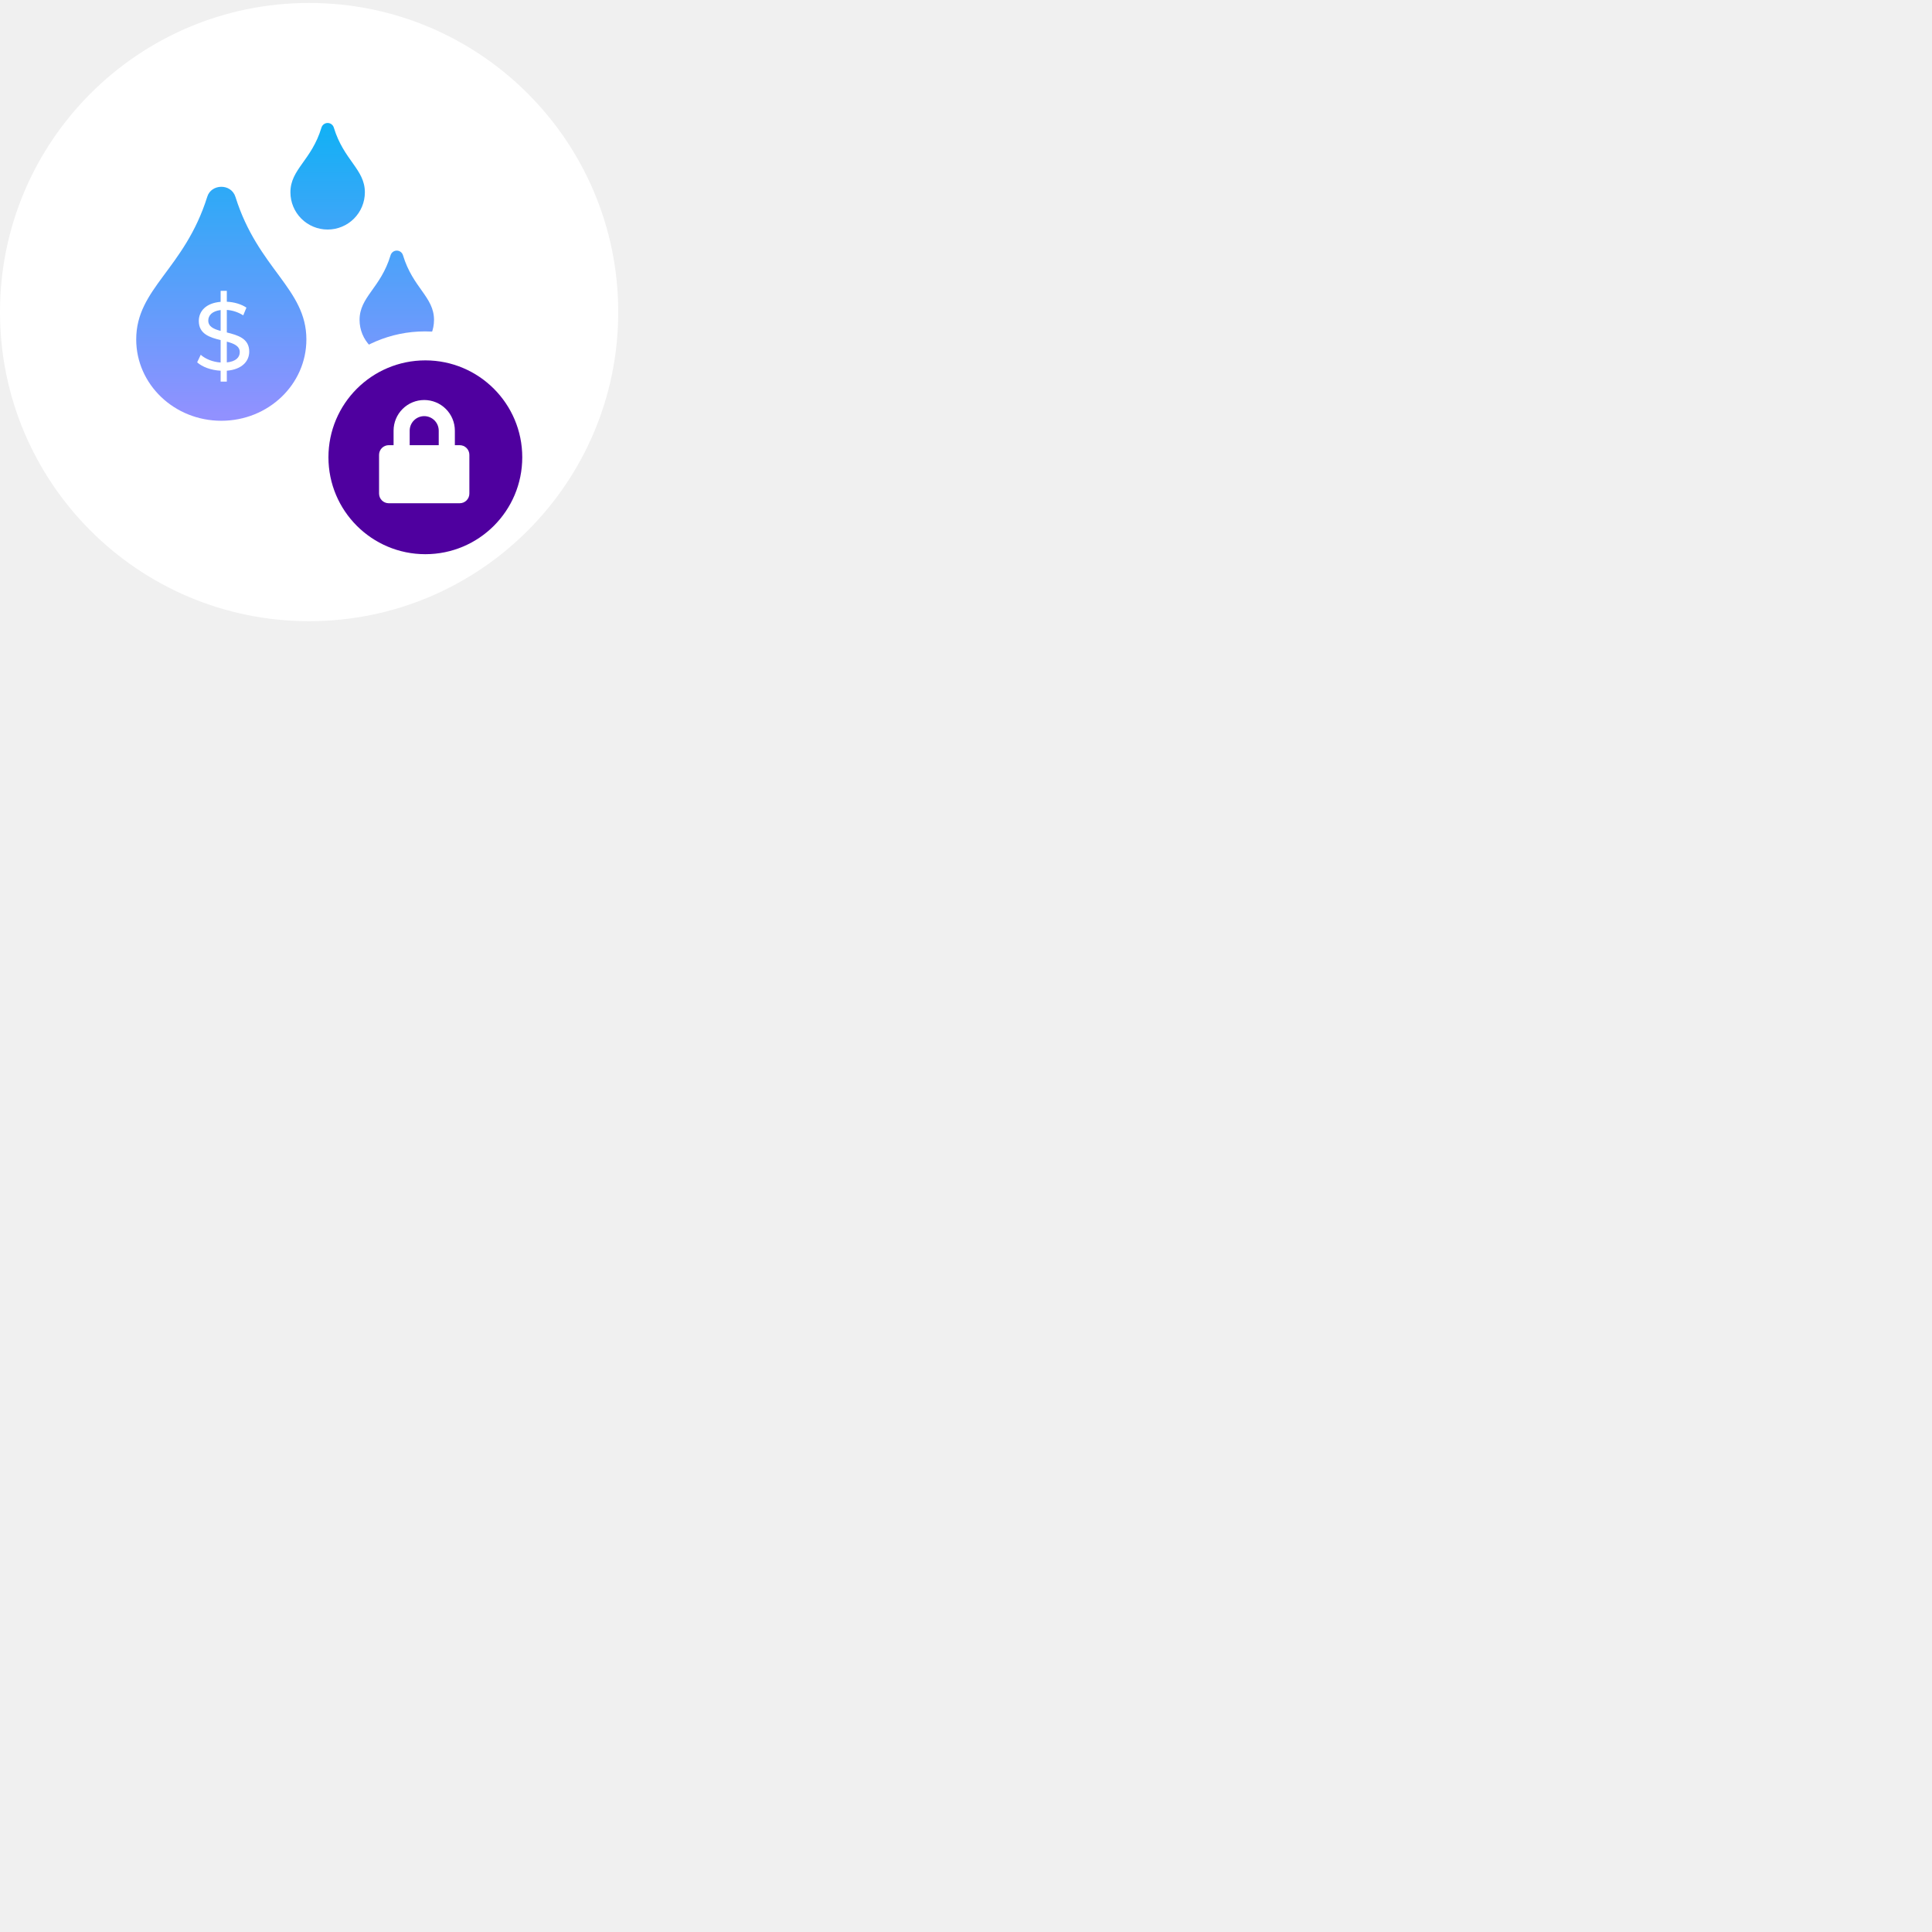
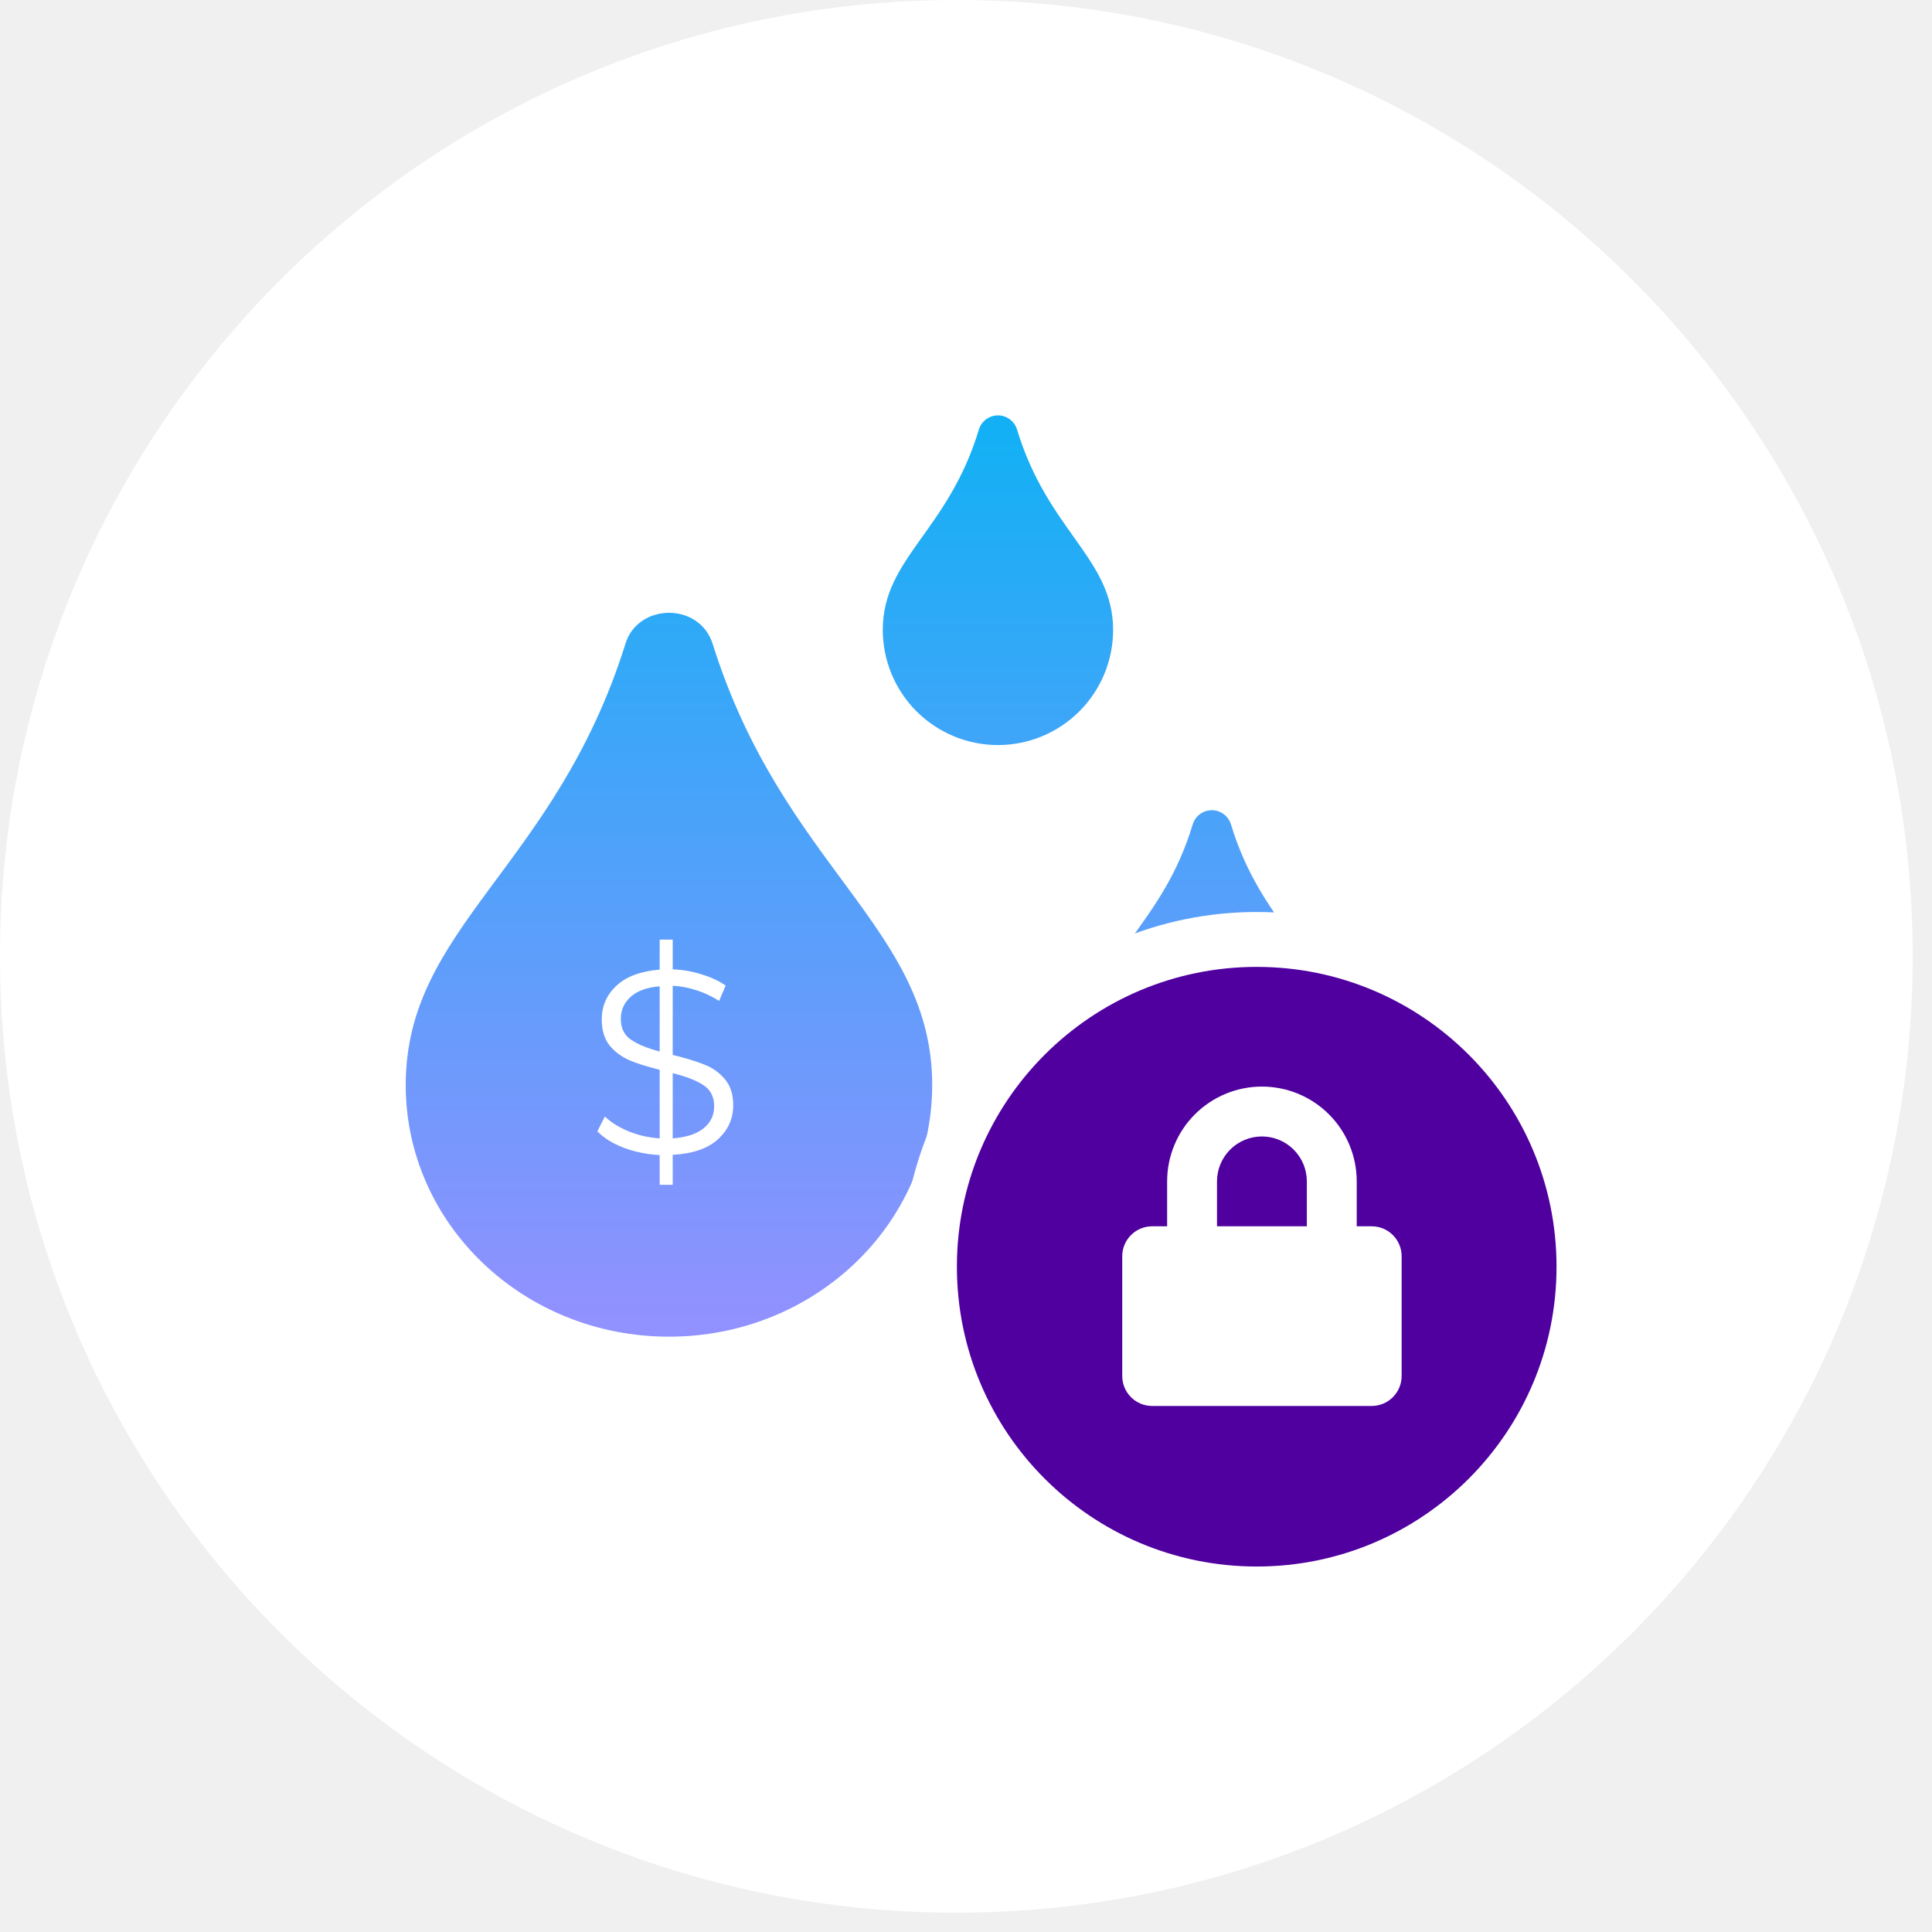
<svg xmlns="http://www.w3.org/2000/svg" width="200" height="200" viewBox="0 0 200 200" fill="none">
-   <path d="M32 64.305C49.673 64.305 64 49.979 64 32.306C64 14.632 49.673 0.306 32 0.306C14.327 0.306 0 14.632 0 32.306C0 49.979 14.327 64.305 32 64.305Z" fill="white" />
-   <path d="M21.45 20.384C21.849 19.019 23.925 18.957 24.374 20.384C26.711 27.842 31.717 29.874 31.717 35.138C31.717 39.794 27.78 43.558 22.909 43.558C18.038 43.558 14.101 39.788 14.101 35.138C14.101 29.844 19.095 27.877 21.45 20.384ZM30.064 19.909C30.064 17.507 32.252 16.612 33.279 13.206C33.32 13.069 33.405 12.948 33.52 12.863C33.635 12.777 33.774 12.731 33.918 12.731C34.061 12.731 34.2 12.777 34.316 12.863C34.431 12.948 34.515 13.069 34.556 13.206C35.584 16.6 37.771 17.522 37.771 19.909C37.771 20.931 37.365 21.911 36.642 22.634C35.92 23.356 34.94 23.762 33.917 23.762C32.895 23.762 31.915 23.356 31.193 22.634C30.47 21.911 30.064 20.931 30.064 19.909H30.064ZM41.715 26.418C42.739 29.812 44.929 30.734 44.929 33.121C44.929 34.143 44.523 35.123 43.801 35.846C43.078 36.568 42.098 36.974 41.076 36.974C40.054 36.974 39.074 36.568 38.351 35.846C37.628 35.123 37.222 34.143 37.222 33.121C37.222 30.719 39.41 29.824 40.434 26.418C40.476 26.28 40.56 26.16 40.676 26.074C40.791 25.989 40.931 25.943 41.074 25.943C41.218 25.943 41.358 25.989 41.473 26.074C41.588 26.16 41.673 26.28 41.715 26.418V26.418Z" fill="url(#paint0_linear_36_1549)" />
-   <path d="M25.8 36.396C25.8 35.026 24.6 34.696 23.48 34.416V32.086C24.04 32.116 24.64 32.306 25.18 32.646L25.51 31.846C24.98 31.486 24.23 31.266 23.48 31.236V30.106H22.84V31.246C21.29 31.376 20.58 32.236 20.58 33.226C20.58 34.586 21.74 34.936 22.84 35.206V37.526C22.03 37.476 21.25 37.156 20.78 36.726L20.41 37.506C20.93 37.986 21.86 38.326 22.84 38.376V39.506H23.48V38.376C25.06 38.246 25.8 37.386 25.8 36.396ZM21.56 33.186C21.56 32.656 21.95 32.206 22.84 32.096V34.256C22.12 34.066 21.56 33.806 21.56 33.186ZM23.48 37.516V35.366C24.22 35.566 24.82 35.816 24.82 36.456C24.82 36.996 24.41 37.426 23.48 37.516Z" fill="white" />
-   <path d="M31 47.306C31 54.485 36.82 60.306 44 60.306C48 59.306 50.616 58.062 53 55.306C54.971 53.026 57 50.555 57 47.306C57 40.126 51.18 34.306 44 34.306C36.82 34.306 31 40.126 31 47.306Z" fill="white" />
-   <path d="M44.032 57.37C49.573 57.37 54.064 52.878 54.064 47.338C54.064 41.797 49.573 37.306 44.032 37.306C38.492 37.306 34 41.797 34 47.338C34 52.878 38.492 57.37 44.032 57.37Z" fill="#4f009f" />
-   <path d="M47.587 46.084H47.087V44.581C47.087 43.74 46.752 42.933 46.158 42.338C45.563 41.743 44.756 41.409 43.915 41.409C43.073 41.409 42.267 41.743 41.672 42.338C41.077 42.933 40.743 43.74 40.743 44.581V46.084H40.242C39.977 46.084 39.722 46.19 39.534 46.377C39.346 46.566 39.24 46.82 39.24 47.086V51.094C39.24 51.36 39.346 51.615 39.534 51.803C39.722 51.991 39.977 52.096 40.242 52.096H47.587C47.719 52.096 47.849 52.07 47.971 52.02C48.092 51.97 48.203 51.896 48.296 51.803C48.389 51.71 48.463 51.599 48.513 51.478C48.563 51.356 48.589 51.226 48.589 51.094V47.086C48.589 46.955 48.563 46.824 48.513 46.703C48.463 46.581 48.389 46.471 48.296 46.377C48.203 46.285 48.092 46.211 47.971 46.16C47.849 46.11 47.719 46.084 47.587 46.084ZM45.417 46.084H42.411V44.581C42.411 44.183 42.569 43.8 42.851 43.519C43.133 43.237 43.516 43.078 43.914 43.078C44.313 43.078 44.695 43.237 44.977 43.519C45.259 43.8 45.417 44.183 45.417 44.581V46.084Z" fill="white" />
+   <path d="M99 198C153.676 198 198 153.676 198 99C198 44.324 153.676 0 99 0C44.324 0 0 44.324 0 99C0 153.676 44.324 198 99 198Z" fill="white" />
+   <path d="M64.736 66.677C65.971 62.453 72.393 62.263 73.783 66.677C81.013 89.749 96.5 96.035 96.5 112.321C96.5 126.727 84.319 138.372 69.25 138.372C54.181 138.372 42 126.709 42 112.321C42 95.944 57.451 89.858 64.736 66.677ZM91.386 65.206C91.386 57.776 98.153 55.006 101.332 44.469C101.46 44.044 101.721 43.672 102.077 43.407C102.433 43.143 102.864 43 103.307 43C103.751 43 104.182 43.143 104.538 43.407C104.894 43.672 105.155 44.044 105.283 44.469C108.462 54.969 115.229 57.822 115.229 65.206C115.229 68.368 113.973 71.4 111.737 73.636C109.501 75.871 106.469 77.128 103.307 77.128C100.145 77.128 97.113 75.871 94.877 73.636C92.641 71.4 91.385 68.368 91.385 65.206H91.386ZM127.429 85.344C130.599 95.844 137.375 98.697 137.375 106.081C137.375 109.242 136.119 112.275 133.883 114.511C131.647 116.746 128.615 118.003 125.453 118.003C122.291 118.003 119.259 116.746 117.023 114.511C114.787 112.275 113.531 109.242 113.531 106.081C113.531 98.651 120.298 95.881 123.468 85.344C123.597 84.918 123.859 84.546 124.215 84.281C124.572 84.016 125.004 83.873 125.449 83.873C125.893 83.873 126.325 84.016 126.682 84.281C127.038 84.546 127.3 84.918 127.429 85.344V85.344Z" fill="url(#paint0_linear_6_19)" />
+   <path d="M75.903 114.415C75.903 115.801 75.372 116.98 74.31 117.952C73.248 118.906 71.691 119.437 69.639 119.545V122.65H68.289V119.572C66.975 119.5 65.733 119.248 64.563 118.816C63.411 118.366 62.502 117.799 61.836 117.115L62.619 115.576C63.249 116.188 64.068 116.701 65.076 117.115C66.102 117.529 67.173 117.772 68.289 117.844V110.743C67.047 110.437 66.012 110.113 65.184 109.771C64.356 109.411 63.663 108.898 63.105 108.232C62.565 107.548 62.295 106.648 62.295 105.532C62.295 104.146 62.799 102.985 63.807 102.049C64.815 101.095 66.309 100.537 68.289 100.375V97.269H69.639V100.348C70.665 100.384 71.655 100.555 72.609 100.861C73.581 101.149 74.418 101.536 75.12 102.022L74.445 103.615C73.707 103.147 72.924 102.778 72.096 102.508C71.268 102.238 70.449 102.085 69.639 102.049V109.204C70.971 109.528 72.06 109.861 72.906 110.203C73.752 110.527 74.463 111.031 75.039 111.715C75.615 112.399 75.903 113.299 75.903 114.415ZM64.266 105.478C64.266 106.414 64.608 107.125 65.292 107.611C65.994 108.097 66.993 108.511 68.289 108.853V102.103C66.957 102.211 65.949 102.58 65.265 103.21C64.599 103.822 64.266 104.578 64.266 105.478ZM69.639 117.844C71.061 117.736 72.132 117.385 72.852 116.791C73.572 116.197 73.932 115.441 73.932 114.523C73.932 113.551 73.563 112.822 72.825 112.336C72.087 111.85 71.025 111.436 69.639 111.094V117.844Z" fill="white" />
+   <path d="M130.095 167.848C150.375 167.848 166.815 151.408 166.815 131.129C166.815 110.849 150.375 94.409 130.095 94.409C109.815 94.409 93.375 110.849 93.375 131.129C93.375 151.408 109.815 167.848 130.095 167.848Z" fill="white" />
+   <path d="M130.095 162.166C147.236 162.166 161.132 148.27 161.132 131.129C161.132 113.987 147.236 100.092 130.095 100.092C112.954 100.092 99.058 113.987 99.058 131.129C99.058 148.27 112.954 162.166 130.095 162.166Z" fill="#4f009f" />
+   <path d="M141.997 126.945H140.448V122.296C140.448 119.693 139.414 117.197 137.574 115.356C135.733 113.516 133.237 112.482 130.634 112.482C128.032 112.482 125.536 113.516 123.695 115.356C121.855 117.197 120.821 119.693 120.821 122.296V126.945H119.273C118.451 126.945 117.662 127.271 117.081 127.853C116.499 128.434 116.173 129.222 116.173 130.045V142.445C116.173 143.267 116.499 144.055 117.081 144.637C117.662 145.218 118.451 145.545 119.273 145.545H141.997C142.404 145.545 142.807 145.464 143.183 145.309C143.559 145.153 143.901 144.924 144.189 144.637C144.477 144.349 144.705 144.007 144.861 143.631C145.017 143.255 145.097 142.852 145.097 142.445V130.045C145.097 129.637 145.017 129.234 144.861 128.858C144.705 128.482 144.477 128.14 144.189 127.853C143.901 127.565 143.559 127.336 143.183 127.181C142.807 127.025 142.404 126.945 141.997 126.945V126.945ZM135.283 126.945H125.983V122.296C125.983 121.062 126.473 119.88 127.345 119.008C128.217 118.135 129.4 117.646 130.633 117.646C131.866 117.646 133.049 118.135 133.921 119.008C134.793 119.88 135.283 121.062 135.283 122.296V126.945Z" fill="white" />
  <defs>
-     <linearGradient id="paint0_linear_36_1549" x1="29.515" y1="13.533" x2="29.515" y2="42.911" gradientUnits="userSpaceOnUse">
+     <linearGradient id="paint0_linear_6_19" x1="89.688" y1="45.48" x2="89.688" y2="136.369" gradientUnits="userSpaceOnUse">
      <stop stop-color="#14B0F5" />
      <stop offset="1" stop-color="#9191FF" />
    </linearGradient>
  </defs>
</svg>
